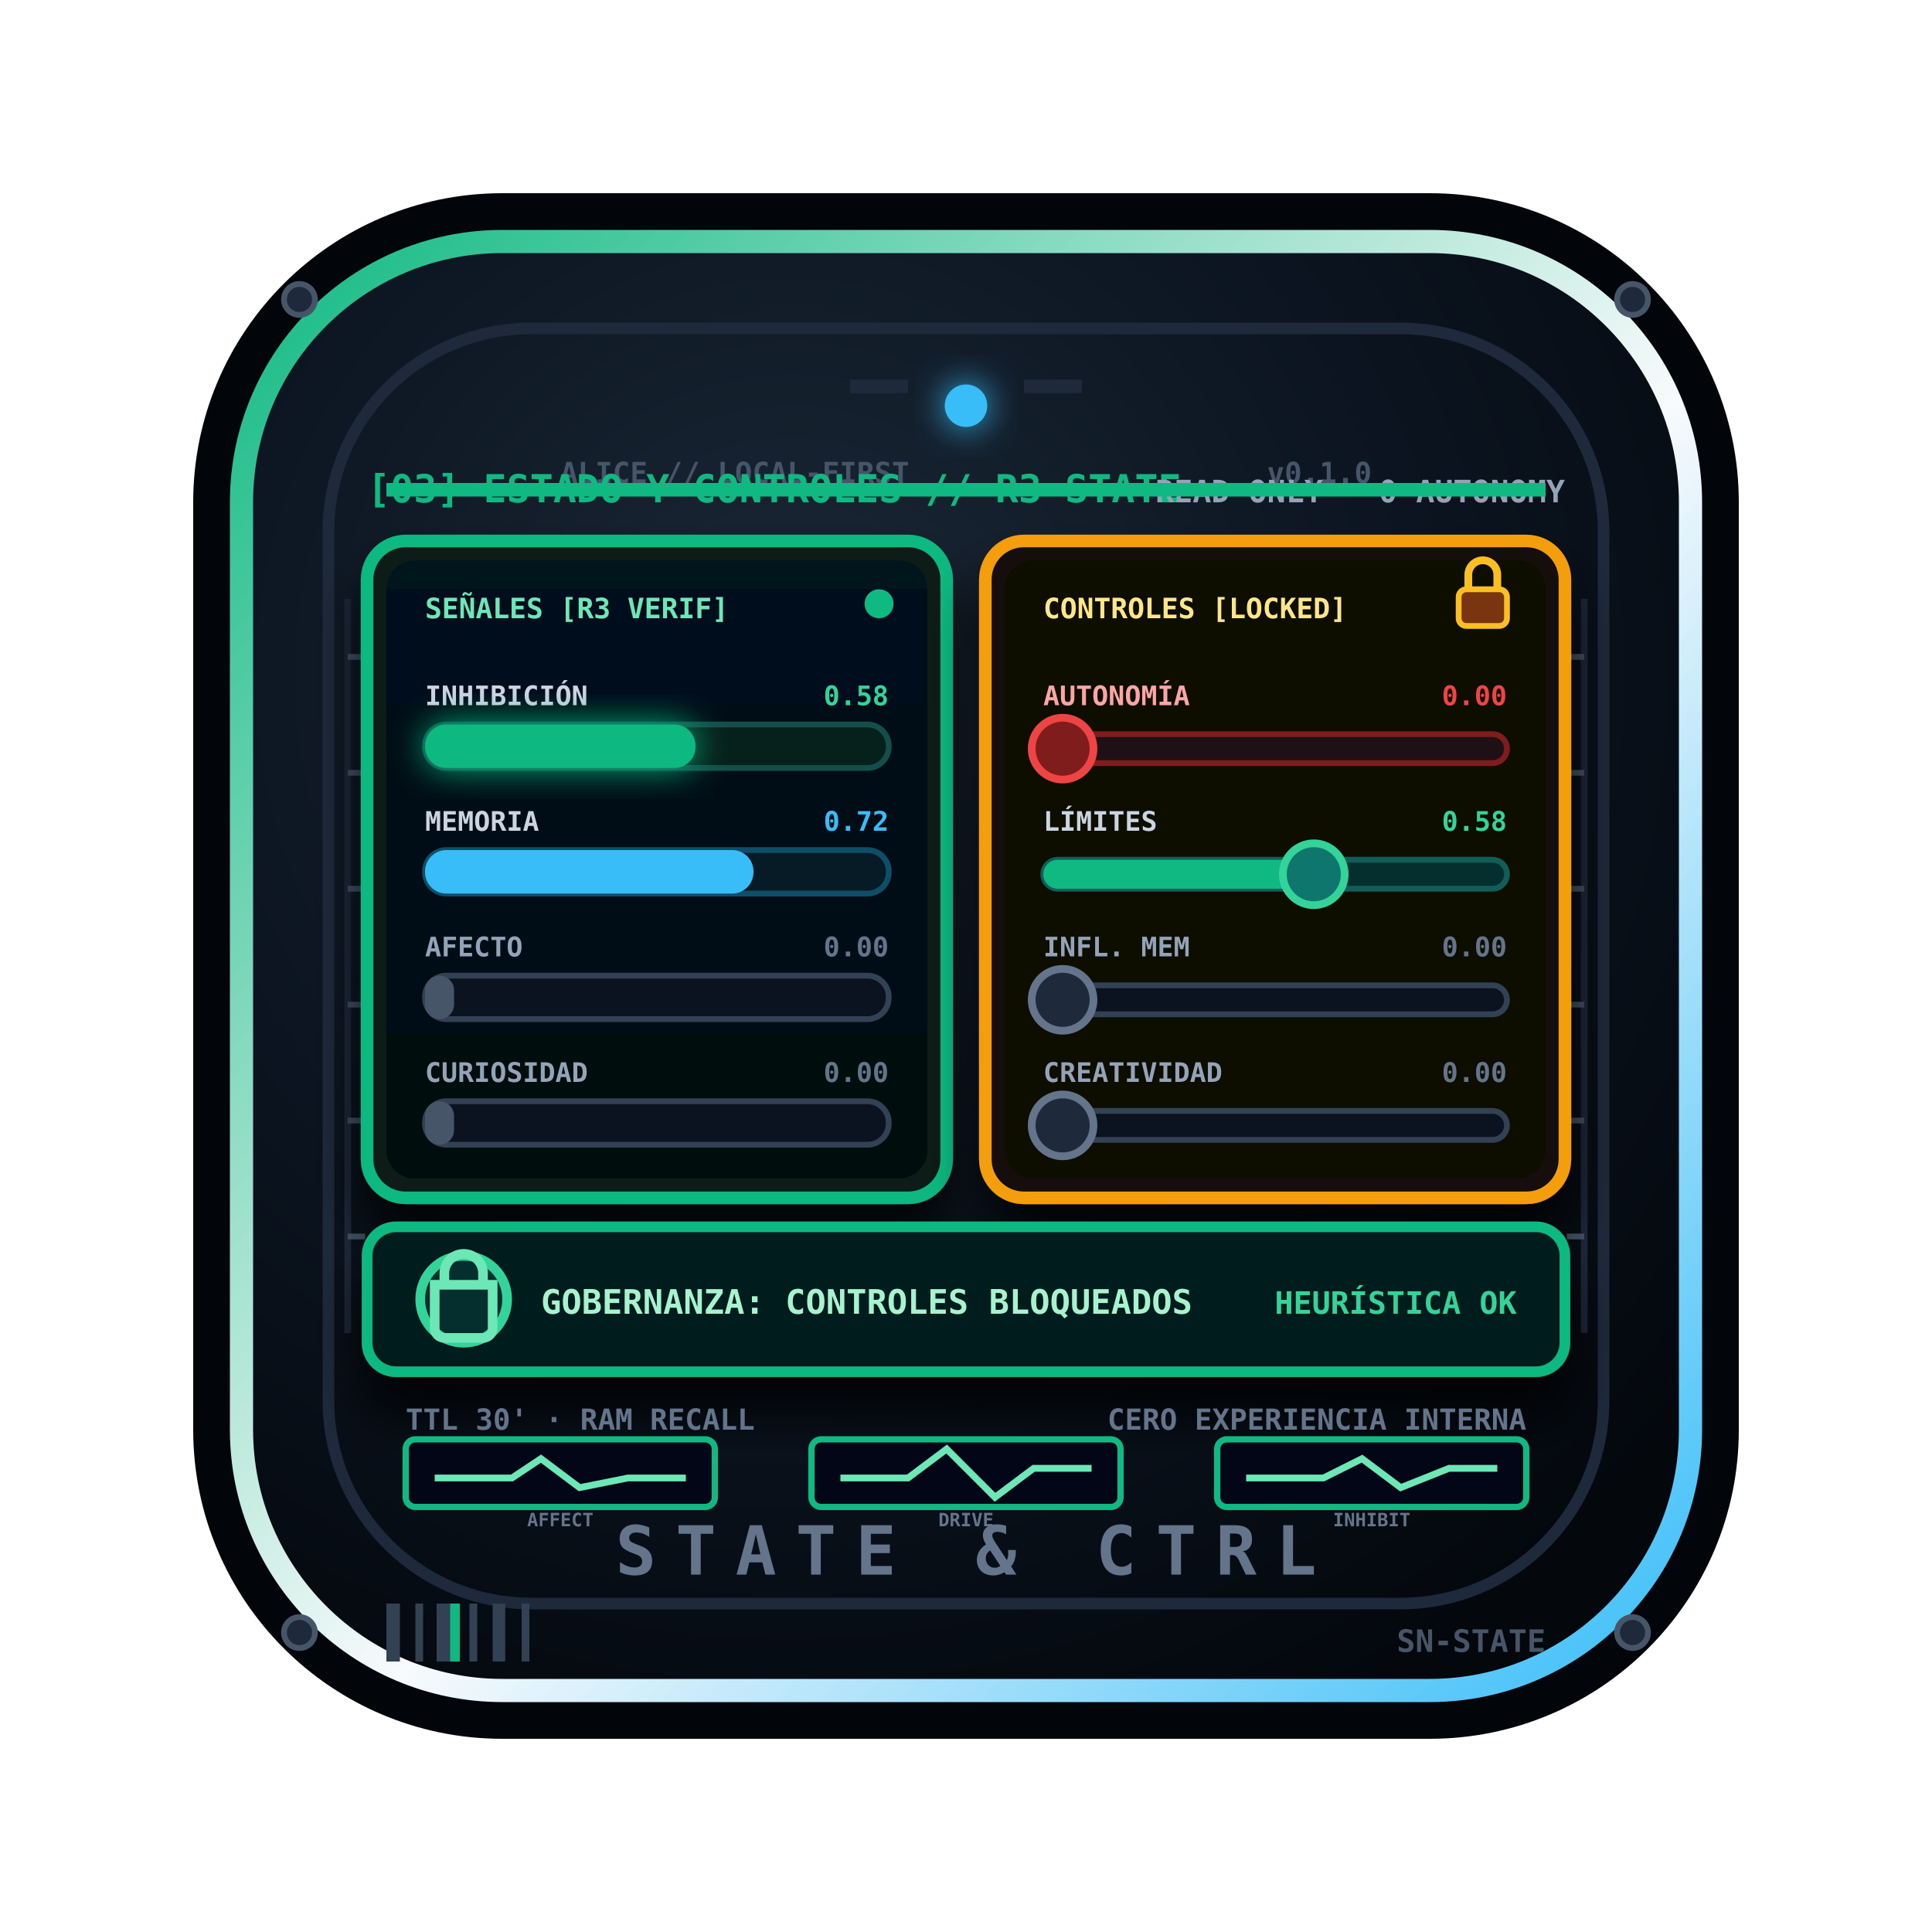
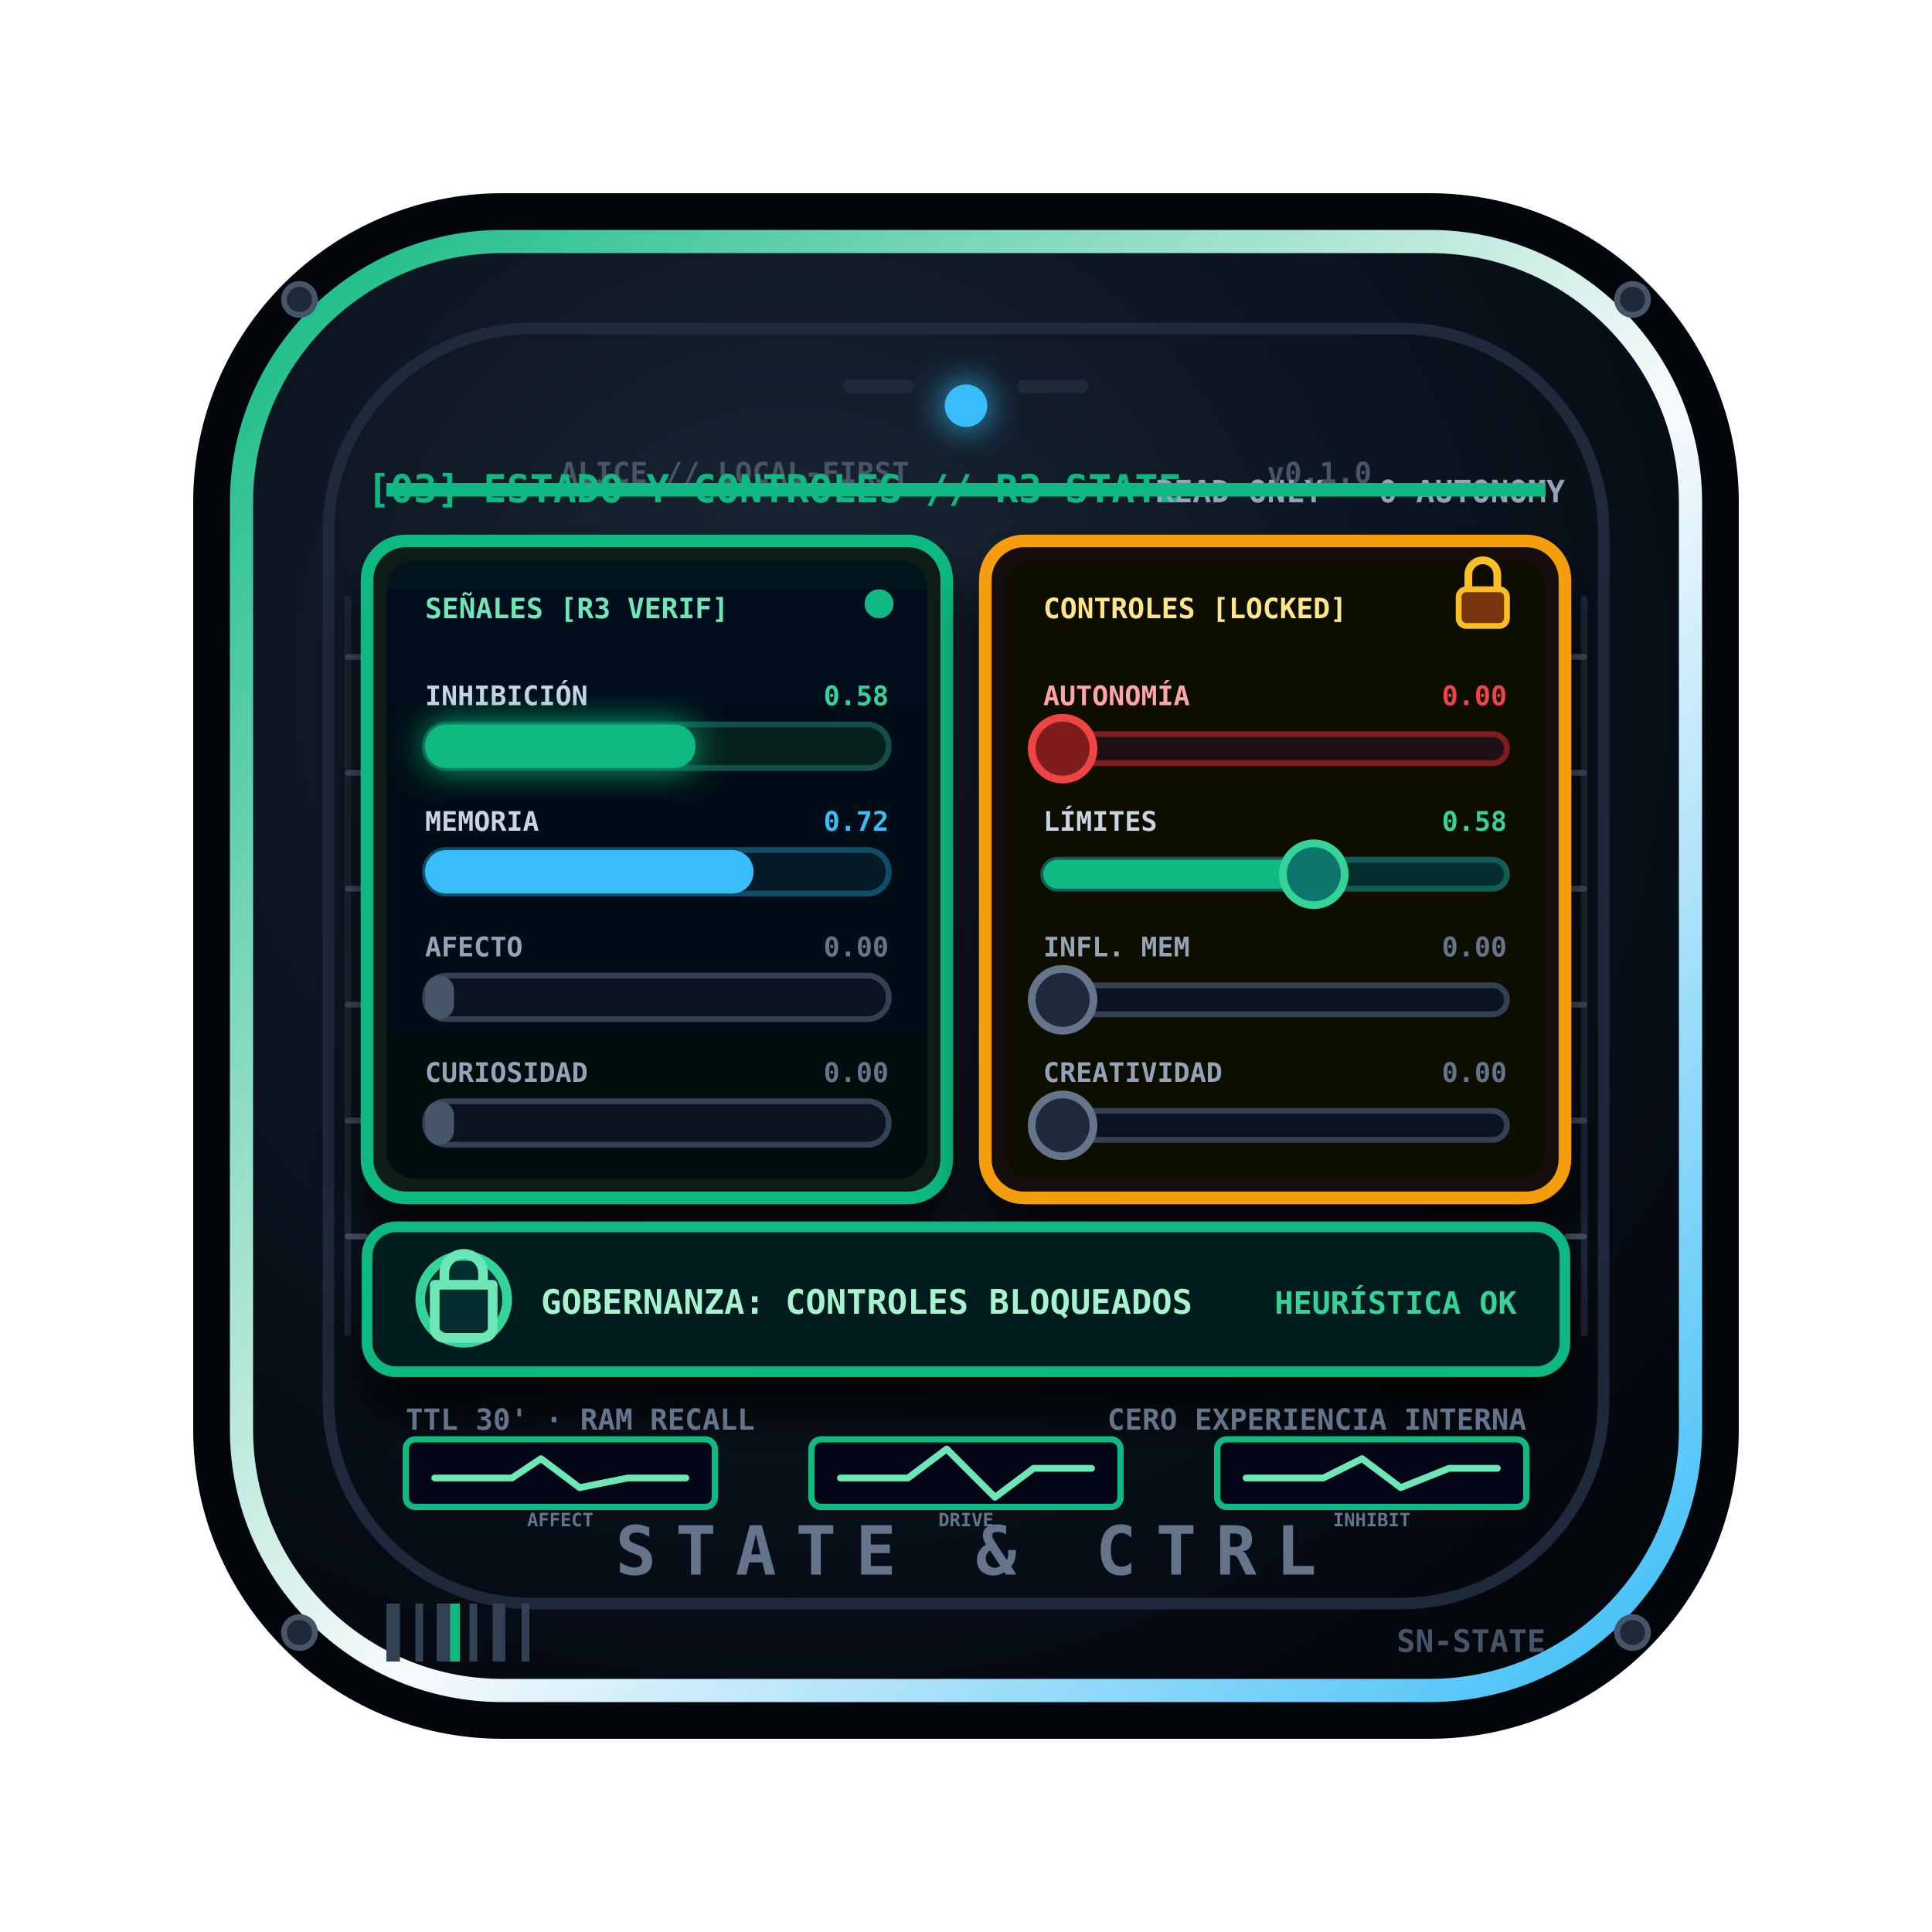
- <svg xmlns="http://www.w3.org/2000/svg" viewBox="0 0 200 200" role="img" aria-label="Estado y controles">
+ <svg xmlns="http://www.w3.org/2000/svg" viewBox="0 0 200 200" role="img" aria-label="Estado y controles" shape-rendering="geometricPrecision" text-rendering="geometricPrecision" stroke-linecap="round" stroke-linejoin="round">
  <style>
    .state-dash{animation:stateDash 2.8s linear infinite}.state-blink{animation:stateBlink 1.6s steps(2,end) infinite}.state-blink2{animation:stateBlink 2.3s steps(2,end) .5s infinite}.state-scan{animation:stateScan 4.2s ease-in-out infinite}.state-spin{transform-box:fill-box;transform-origin:50% 50%;animation:stateSpin 16s linear infinite}
    @keyframes stateDash{to{stroke-dashoffset:-26}}@keyframes stateBlink{50%{opacity:.25}}
    @keyframes stateScan{0%,100%{y:50px;opacity:.06}50%{y:140px;opacity:.4}}
    @keyframes stateSpin{to{transform:rotate(360deg)}}
    @media(prefers-reduced-motion:reduce){.state-dash,.state-blink,.state-blink2,.state-scan,.state-spin{animation:none}}
  </style>
  <defs>
    <radialGradient id="state-plate" cx="38%" cy="30%" r="80%">
      <stop stop-color="#1b2836" />
      <stop offset=".55" stop-color="#0b1420" />
      <stop offset="1" stop-color="#04080d" />
    </radialGradient>
    <linearGradient id="state-ga" x1="0" y1="0" x2="1" y2="1">
      <stop stop-color="#10b981" />
      <stop offset=".55" stop-color="#f8fafc" />
      <stop offset="1" stop-color="#38bdf8" />
    </linearGradient>
    <linearGradient id="state-gb" x1="0" x2="1">
      <stop stop-color="#38bdf8" />
      <stop offset="1" stop-color="#10b981" />
    </linearGradient>
    <linearGradient id="state-metal" x1="0" y1="0" x2="1" y2="1">
      <stop stop-color="#94a3b8" />
      <stop offset=".35" stop-color="#334155" />
      <stop offset=".7" stop-color="#111827" />
      <stop offset="1" stop-color="#020617" />
    </linearGradient>
    <linearGradient id="state-screen-bg" x1="0" y1="0" x2="0" y2="1">
      <stop stop-color="#06121d" />
      <stop offset="1" stop-color="#02070e" />
    </linearGradient>
    <radialGradient id="state-halo">
      <stop stop-color="#fff" />
      <stop offset=".2" stop-color="#10b981" />
      <stop offset=".7" stop-color="#38bdf8" />
      <stop offset="1" stop-color="#07111d" />
    </radialGradient>
    <filter id="state-shadow" x="-45%" y="-45%" width="190%" height="200%">
      <feDropShadow dx="0" dy="4" stdDeviation="2.6" flood-color="#000" flood-opacity=".85" />
    </filter>
    <filter id="state-glow" x="-70%" y="-70%" width="240%" height="240%">
      <feGaussianBlur stdDeviation="1.8" result="b" />
      <feMerge>
        <feMergeNode in="b" />
        <feMergeNode in="SourceGraphic" />
      </feMerge>
    </filter>
  </defs>
  <rect x="20" y="20" width="160" height="160" rx="32" fill="#02050a" />
  <rect x="25" y="25" width="150" height="150" rx="27" fill="url(#state-plate)" stroke="url(#state-ga)" stroke-width="2.4" />
  <rect x="34" y="34" width="132" height="132" rx="21" fill="none" stroke="#1e293b" stroke-width="1.2" />
  <g fill="#1e293b" stroke="#475569" stroke-width=".6">
    <circle cx="31" cy="31" r="1.6" />
    <circle cx="169" cy="31" r="1.6" />
    <circle cx="31" cy="169" r="1.6" />
    <circle cx="169" cy="169" r="1.6" />
  </g>
  <path d="M88 40h6M106 40h6" stroke="#1e293b" stroke-width="1.4" />
  <g font-family="Consolas,monospace" font-weight="900">
    <text x="58" y="50" fill="#475569" font-size="3">ALICE // LOCAL-FIRST</text>
    <text x="142" y="50" fill="#475569" font-size="3" text-anchor="end">v0.1.0</text>
  </g>
  <path d="M36 62v76M164 62v76" stroke="#1e293b" stroke-width=".7" />
  <path d="M36 68h2.5M36 80h1.8M36 92h2.5M36 104h1.8M36 116h2.5M36 128h1.8M164 68h-2.5M164 80h-1.8M164 92h-2.5M164 104h-1.8M164 116h-2.5M164 128h-1.8" stroke="#475569" stroke-width=".6" />
  <circle class="state-blink" cx="100" cy="42" r="2.2" fill="#38bdf8" filter="url(#state-glow)" />
  <g font-family="Consolas,monospace" font-weight="900">
    <text x="38" y="52" fill="#10b981" font-size="4">[03] ESTADO Y CONTROLES // R3 STATE</text>
    <text x="162" y="52" fill="#94a3b8" font-size="3.2" text-anchor="end">READ-ONLY · 0 AUTONOMY</text>
  </g>
  <g filter="url(#state-shadow)">
    <rect x="38" y="56" width="60" height="68" rx="4" fill="#071b18" stroke="#10b981" stroke-width="1.3" />
    <rect x="40" y="58" width="56" height="64" rx="3" fill="url(#state-screen-bg)" />
  </g>
  <g font-family="Consolas,monospace" font-weight="900">
    <text x="44" y="64" fill="#6ee7b7" font-size="2.9">SEÑALES [R3 VERIF]</text>
    <circle cx="91" cy="62.5" r="1.5" fill="#10b981" class="state-blink" />
  </g>
  <g font-family="Consolas,monospace" font-weight="900" font-size="2.8">
    <text x="44" y="73" fill="#cbd5e1">INHIBICIÓN</text>
    <text x="92" y="73" fill="#34d399" text-anchor="end">0.58</text>
    <rect x="44" y="75" width="48" height="4.5" rx="2.2" fill="#06201b" stroke="#134e4a" stroke-width=".6" />
    <rect x="44" y="75" width="28" height="4.5" rx="2.2" fill="#10b981" filter="url(#state-glow)" />
  </g>
  <g font-family="Consolas,monospace" font-weight="900" font-size="2.8">
    <text x="44" y="86" fill="#cbd5e1">MEMORIA</text>
    <text x="92" y="86" fill="#38bdf8" text-anchor="end">0.72</text>
    <rect x="44" y="88" width="48" height="4.5" rx="2.2" fill="#071b26" stroke="#0e4e68" stroke-width=".6" />
    <rect x="44" y="88" width="34" height="4.5" rx="2.2" fill="#38bdf8" />
  </g>
  <g font-family="Consolas,monospace" font-weight="900" font-size="2.8">
    <text x="44" y="99" fill="#94a3b8">AFECTO</text>
    <text x="92" y="99" fill="#64748b" text-anchor="end">0.00</text>
    <rect x="44" y="101" width="48" height="4.5" rx="2.2" fill="#0b1320" stroke="#334155" stroke-width=".6" />
    <rect x="44" y="101" width="3" height="4.5" rx="1.5" fill="#475569" />
  </g>
  <g font-family="Consolas,monospace" font-weight="900" font-size="2.8">
    <text x="44" y="112" fill="#94a3b8">CURIOSIDAD</text>
    <text x="92" y="112" fill="#64748b" text-anchor="end">0.00</text>
    <rect x="44" y="114" width="48" height="4.5" rx="2.2" fill="#0b1320" stroke="#334155" stroke-width=".6" />
    <rect x="44" y="114" width="3" height="4.5" rx="1.5" fill="#475569" />
  </g>
  <g filter="url(#state-shadow)">
    <rect x="102" y="56" width="60" height="68" rx="4" fill="#131109" stroke="#f59e0b" stroke-width="1.3" />
    <rect x="104" y="58" width="56" height="64" rx="3" fill="#0a0803" />
  </g>
  <g font-family="Consolas,monospace" font-weight="900">
    <text x="108" y="64" fill="#fde68a" font-size="2.9">CONTROLES [LOCKED]</text>
    <path d="M152 61v-1.5a1.5 1.5 0 0 1 3 0V61" fill="none" stroke="#fbbf24" stroke-width=".8" />
    <rect x="151" y="61" width="5" height="3.8" rx=".8" fill="#78350f" stroke="#fbbf24" stroke-width=".6" />
  </g>
  <g font-family="Consolas,monospace" font-weight="900" font-size="2.8">
    <text x="108" y="73" fill="#fca5a5">AUTONOMÍA</text>
    <text x="156" y="73" fill="#ef4444" text-anchor="end">0.00</text>
    <rect x="108" y="76" width="48" height="3" rx="1.5" fill="#1e1014" stroke="#7f1d1d" stroke-width=".6" />
    <circle cx="110" cy="77.5" r="3.2" fill="#7f1d1d" stroke="#ef4444" stroke-width=".8" />
  </g>
  <g font-family="Consolas,monospace" font-weight="900" font-size="2.8">
    <text x="108" y="86" fill="#cbd5e1">LÍMITES</text>
    <text x="156" y="86" fill="#34d399" text-anchor="end">0.58</text>
    <rect x="108" y="89" width="48" height="3" rx="1.5" fill="#042f2e" stroke="#115e59" stroke-width=".6" />
    <rect x="108" y="89" width="28" height="3" rx="1.5" fill="#10b981" />
    <circle cx="136" cy="90.5" r="3.2" fill="#0f766e" stroke="#34d399" stroke-width=".8" />
  </g>
  <g font-family="Consolas,monospace" font-weight="900" font-size="2.8">
    <text x="108" y="99" fill="#94a3b8">INFL. MEM</text>
    <text x="156" y="99" fill="#64748b" text-anchor="end">0.00</text>
    <rect x="108" y="102" width="48" height="3" rx="1.5" fill="#0b1320" stroke="#334155" stroke-width=".6" />
    <circle cx="110" cy="103.5" r="3.2" fill="#1e293b" stroke="#64748b" stroke-width=".8" />
  </g>
  <g font-family="Consolas,monospace" font-weight="900" font-size="2.8">
    <text x="108" y="112" fill="#94a3b8">CREATIVIDAD</text>
    <text x="156" y="112" fill="#64748b" text-anchor="end">0.00</text>
    <rect x="108" y="115" width="48" height="3" rx="1.5" fill="#0b1320" stroke="#334155" stroke-width=".6" />
    <circle cx="110" cy="116.5" r="3.2" fill="#1e293b" stroke="#64748b" stroke-width=".8" />
  </g>
  <g filter="url(#state-shadow)">
    <rect x="38" y="127" width="124" height="15" rx="3" fill="#051f1b" stroke="#10b981" stroke-width="1.1" />
  </g>
  <circle cx="48" cy="134.5" r="4.5" fill="#042f2e" stroke="#34d399" stroke-width="1" />
  <path d="M46 133v-1.2a2 2 0 0 1 4 0V133m-5 0h6v4.5a1 1 0 0 1-1 1h-4a1 1 0 0 1-1-1Z" fill="none" stroke="#6ee7b7" stroke-width="1" />
  <g font-family="Consolas,monospace" font-weight="900">
    <text x="56" y="136" fill="#a7f3d0" font-size="3.5">GOBERNANZA: CONTROLES BLOQUEADOS</text>
    <text x="157" y="136" fill="#34d399" font-size="3.2" text-anchor="end">HEURÍSTICA OK</text>
    <text x="42" y="148" fill="#64748b" font-size="3">TTL 30' · RAM RECALL</text>
    <text x="158" y="148" fill="#64748b" font-size="3" text-anchor="end">CERO EXPERIENCIA INTERNA</text>
  </g>
  <g aria-label="Canales de estado" font-family="Consolas,monospace" font-weight="900">
    <g fill="#020617" stroke="#10b981" stroke-width=".65">
      <rect x="42" y="149" width="32" height="7" rx="1" />
      <rect x="84" y="149" width="32" height="7" rx="1" />
      <rect x="126" y="149" width="32" height="7" rx="1" />
    </g>
    <path d="M45 153h8l3-2 4 3 5-1h6M87 153h7l4-3 5 5 4-3h6M129 153h8l4-2 4 3 5-2h5" fill="none" stroke="#6ee7b7" stroke-width=".7" />
    <text x="58" y="158" fill="#64748b" font-size="1.9" text-anchor="middle">AFFECT</text>
    <text x="100" y="158" fill="#64748b" font-size="1.9" text-anchor="middle">DRIVE</text>
    <text x="142" y="158" fill="#64748b" font-size="1.9" text-anchor="middle">INHIBIT</text>
  </g>
  <rect class="state-scan" x="40" y="50" width="120" height="1.4" fill="#10b981" />
  <g fill="#334155">
    <rect x="40" y="166" width="1.4" height="6" />
    <rect x="43" y="166" width=".8" height="6" />
    <rect x="45.2" y="166" width="1.8" height="6" />
    <rect x="48.6" y="166" width=".8" height="6" />
    <rect x="51" y="166" width="1.3" height="6" />
    <rect x="54" y="166" width=".8" height="6" />
  </g>
  <rect x="46.6" y="166" width="1" height="6" fill="#10b981" />
  <g font-family="Consolas,monospace" font-weight="900">
    <text x="160" y="171" fill="#475569" font-size="3.2" text-anchor="end">SN-STATE</text>
  </g>
  <g font-family="Consolas,monospace" font-weight="900">
    <text x="100" y="163" fill="#64748b" font-size="7" text-anchor="middle" letter-spacing="2">STATE &amp; CTRL</text>
  </g>
</svg>
